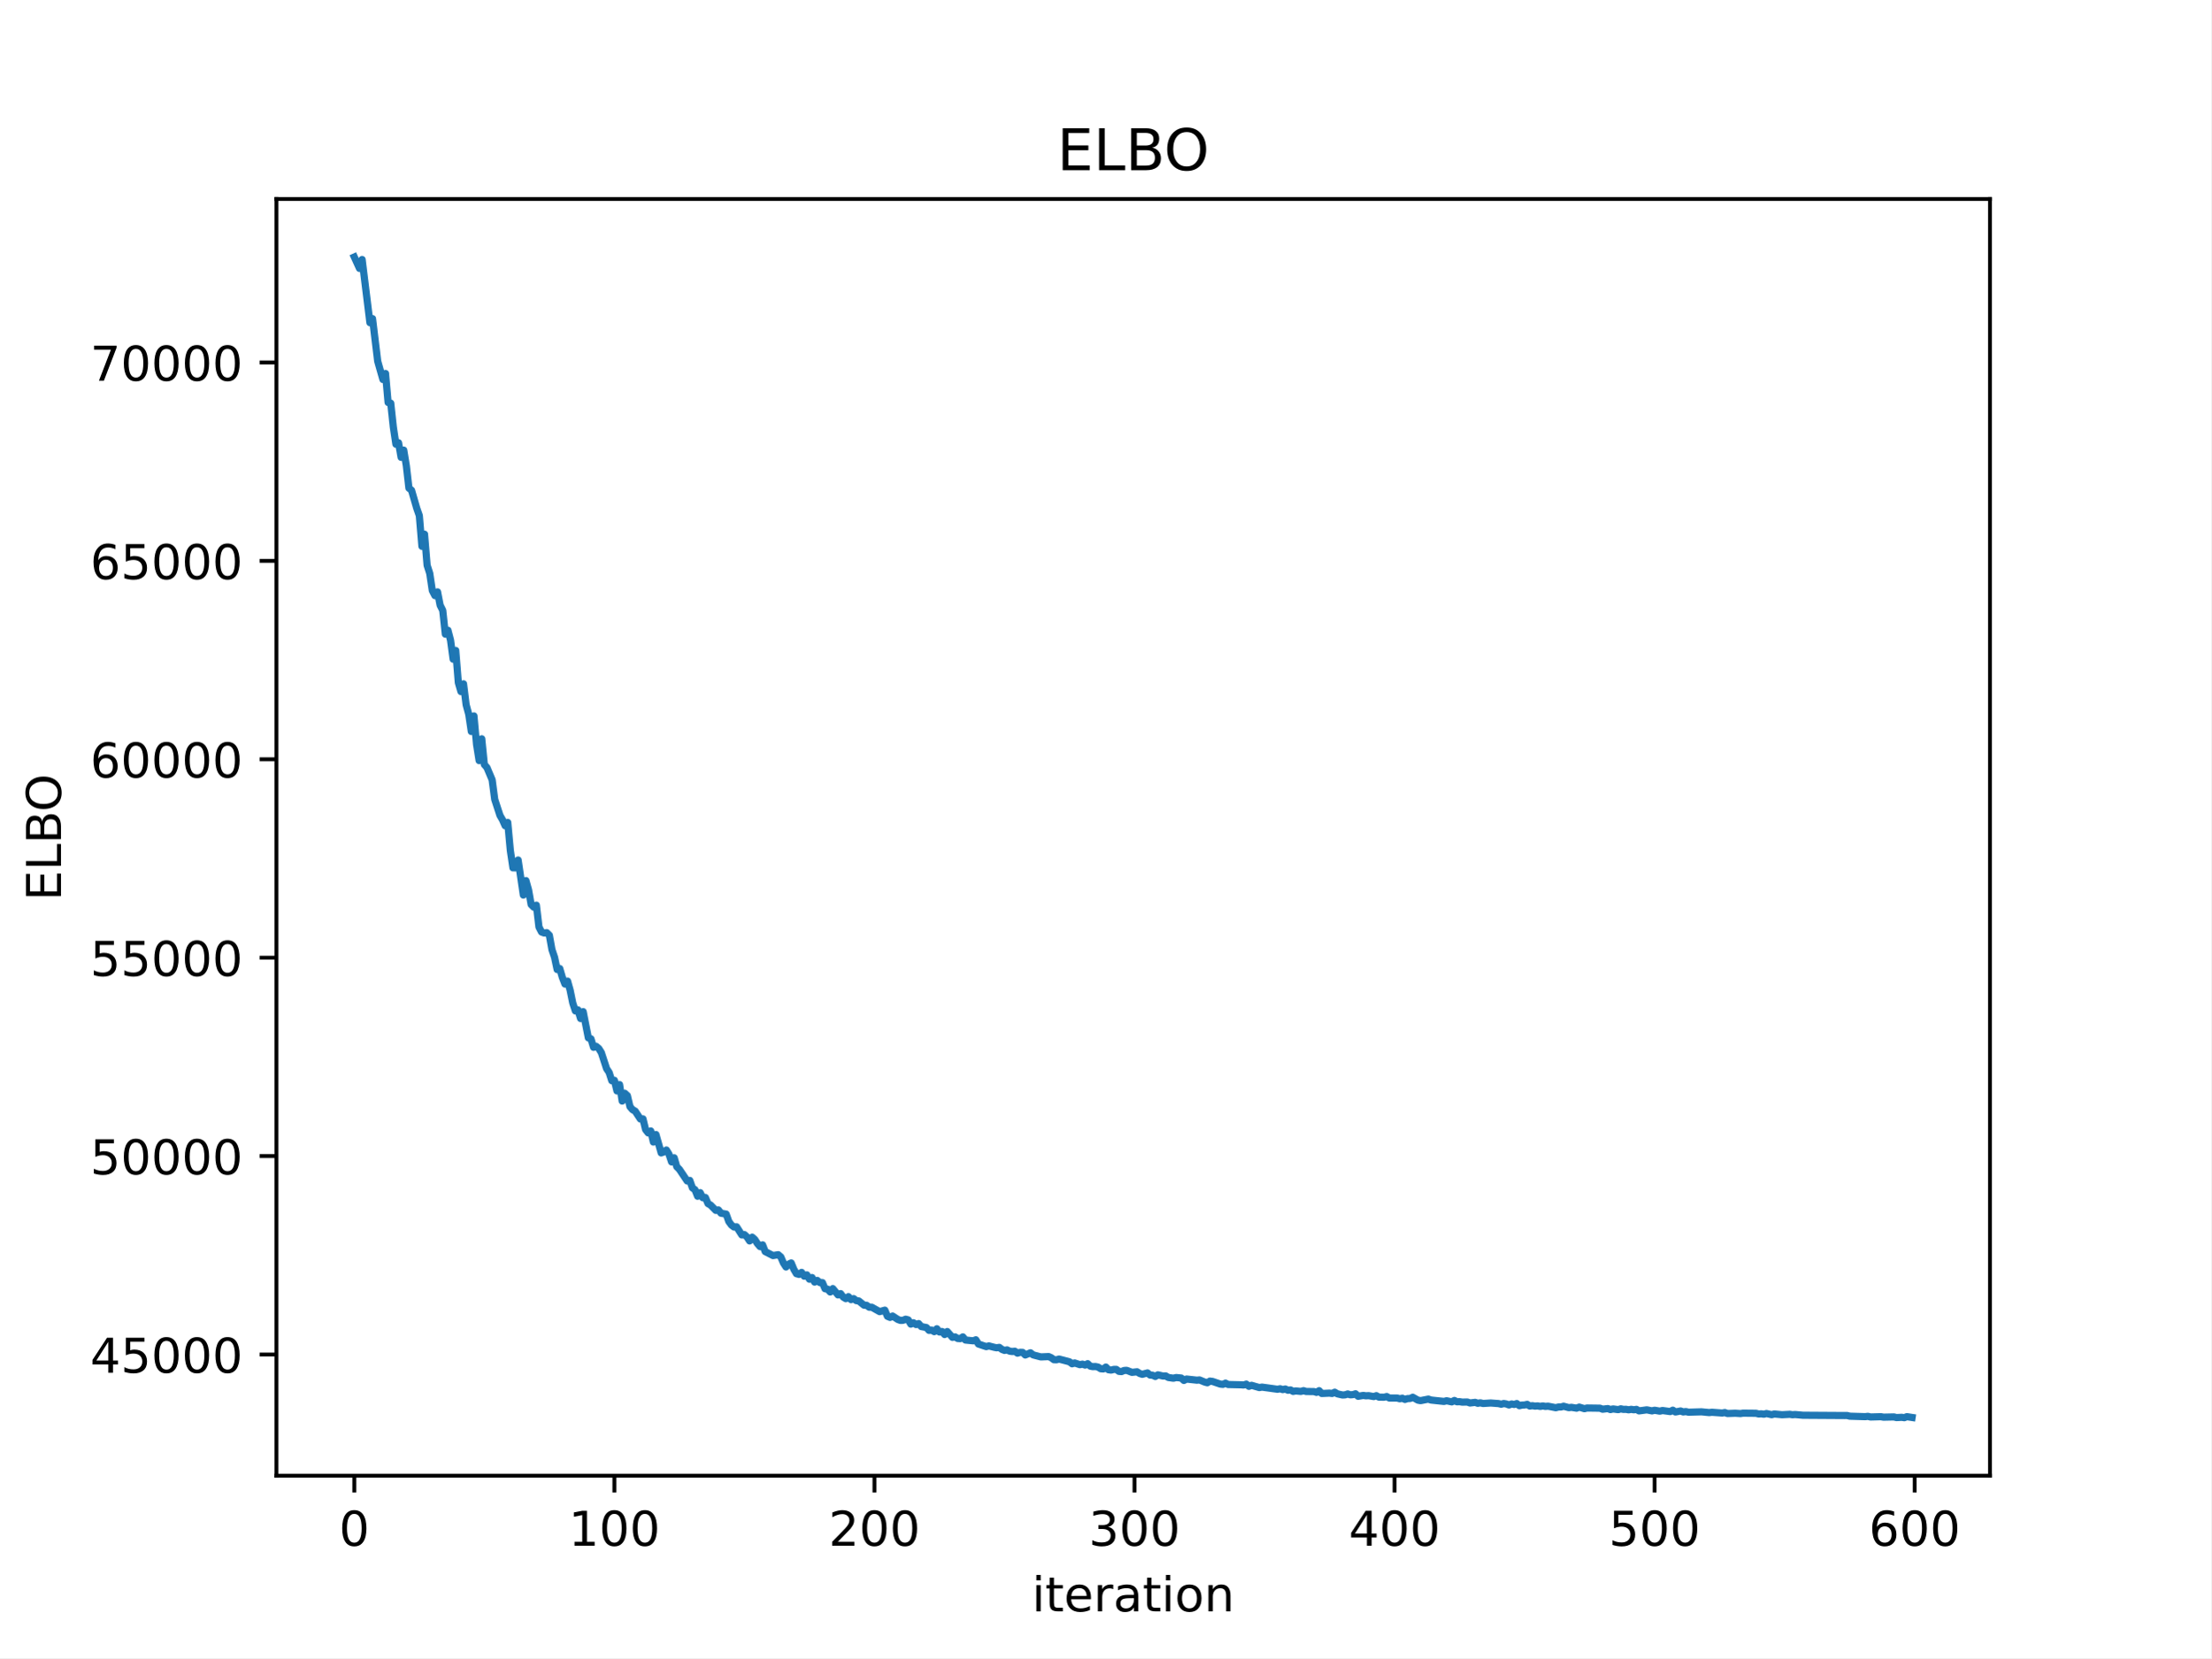
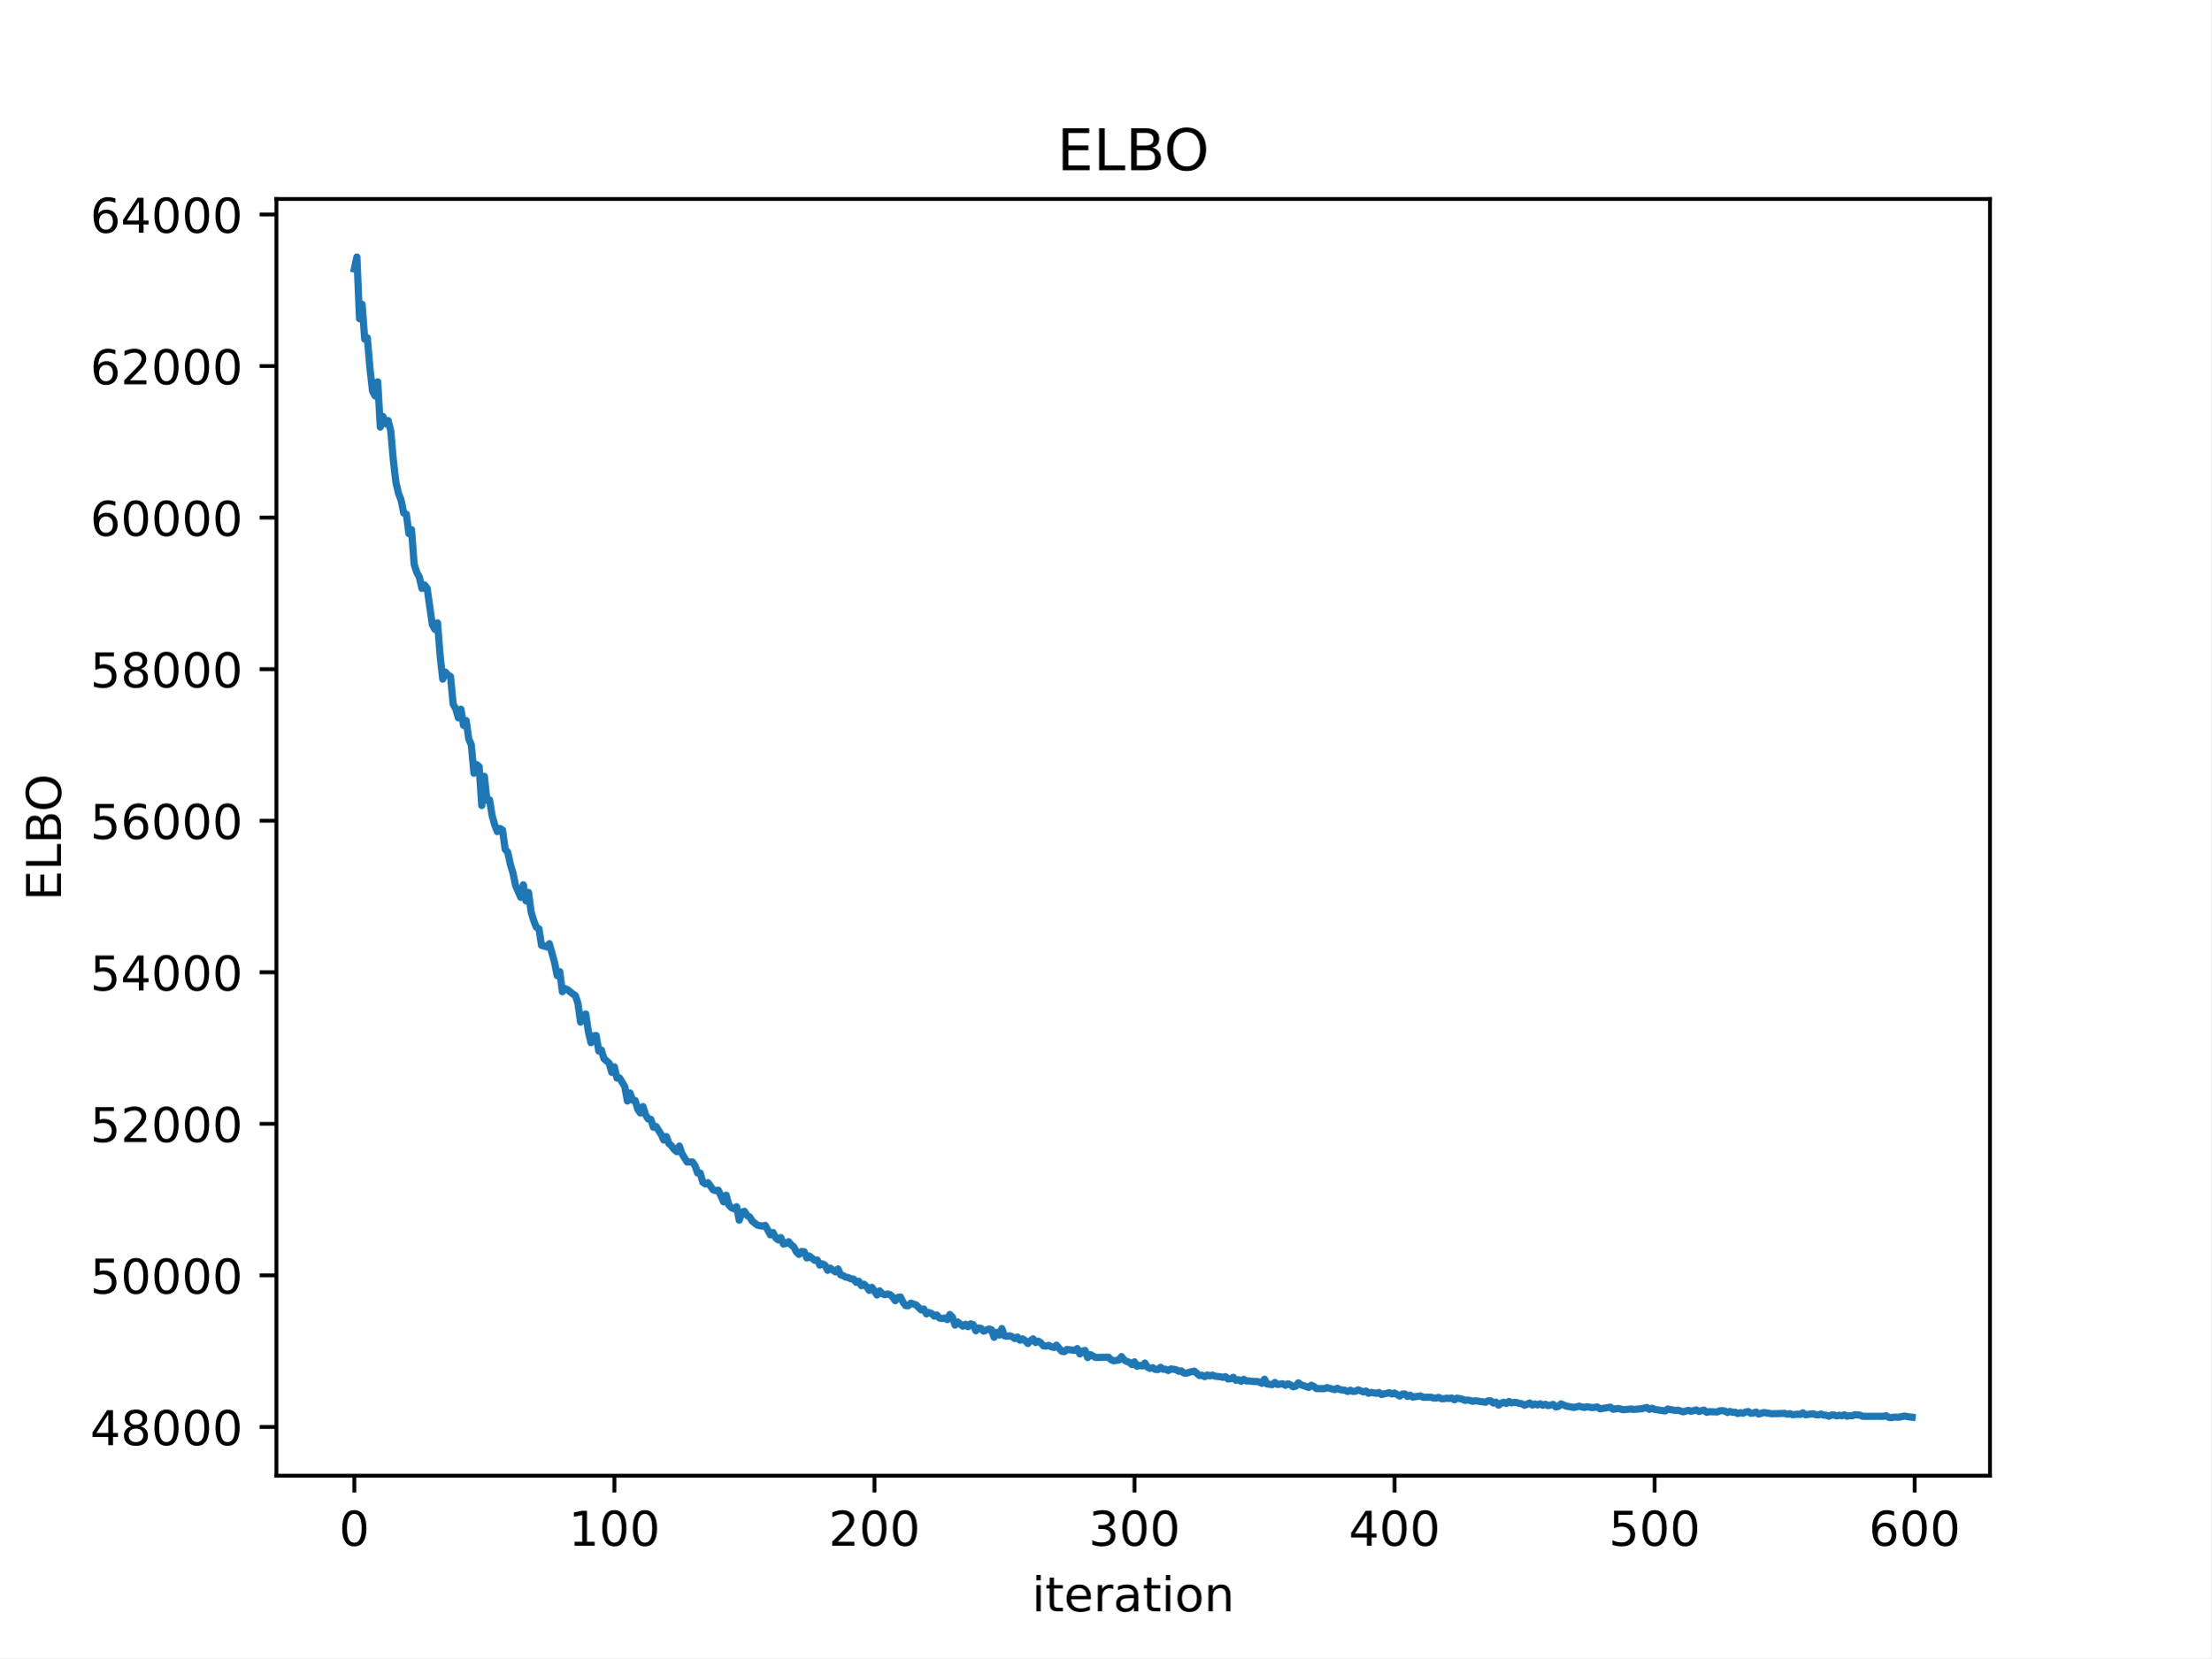
<svg xmlns="http://www.w3.org/2000/svg" xmlns:xlink="http://www.w3.org/1999/xlink" width="460.8pt" height="345.6pt" viewBox="0 0 460.8 345.6" version="1.1">
  <defs>
    <style type="text/css">*{stroke-linejoin: round; stroke-linecap: butt}</style>
  </defs>
  <g id="figure_1">
    <g id="patch_1">
      <path d="M 0 345.6  L 460.8 345.6  L 460.8 0  L 0 0  z " style="fill: #ffffff" />
    </g>
    <g id="axes_1">
      <g id="patch_2">
        <path d="M 57.6 307.584  L 414.72 307.584  L 414.72 41.472  L 57.6 41.472  z " style="fill: #ffffff" />
      </g>
      <g id="matplotlib.axis_1">
        <g id="xtick_1">
          <g id="line2d_1">
            <defs>
-               <path id="m39ca2d0b5e" d="M 0 0  L 0 3.5  " style="stroke: #000000; stroke-width: 0.8" />
+               <path id="m9c69d7f07c" d="M 0 0  L 0 3.5  " style="stroke: #000000; stroke-width: 0.8" />
            </defs>
            <g>
-               <use xlink:href="#m39ca2d0b5e" x="73.833" y="307.584" style="stroke: #000000; stroke-width: 0.8" />
+               <use xlink:href="#m9c69d7f07c" x="73.833" y="307.584" style="stroke: #000000; stroke-width: 0.8" />
            </g>
          </g>
          <g id="text_1">
            <g transform="translate(70.65148 322.1824) scale(0.1 -0.1)">
              <defs>
                <path id="DejaVuSans-30" d="M 2034 4250  Q 1547 4250 1301 3770  Q 1056 3291 1056 2328  Q 1056 1369 1301 889  Q 1547 409 2034 409  Q 2525 409 2770 889  Q 3016 1369 3016 2328  Q 3016 3291 2770 3770  Q 2525 4250 2034 4250  z M 2034 4750  Q 2819 4750 3233 4129  Q 3647 3509 3647 2328  Q 3647 1150 3233 529  Q 2819 -91 2034 -91  Q 1250 -91 836 529  Q 422 1150 422 2328  Q 422 3509 836 4129  Q 1250 4750 2034 4750  z " transform="scale(0.015625)" />
              </defs>
              <use xlink:href="#DejaVuSans-30" />
            </g>
          </g>
        </g>
        <g id="xtick_2">
          <g id="line2d_2">
            <g>
-               <use xlink:href="#m39ca2d0b5e" x="128.032" y="307.584" style="stroke: #000000; stroke-width: 0.8" />
+               <use xlink:href="#m9c69d7f07c" x="128.032" y="307.584" style="stroke: #000000; stroke-width: 0.8" />
            </g>
          </g>
          <g id="text_2">
            <g transform="translate(118.4884 322.1824) scale(0.1 -0.1)">
              <defs>
                <path id="DejaVuSans-31" d="M 794 531  L 1825 531  L 1825 4091  L 703 3866  L 703 4441  L 1819 4666  L 2450 4666  L 2450 531  L 3481 531  L 3481 0  L 794 0  L 794 531  z " transform="scale(0.015625)" />
              </defs>
              <use xlink:href="#DejaVuSans-31" />
              <use xlink:href="#DejaVuSans-30" transform="translate(63.62305 0)" />
              <use xlink:href="#DejaVuSans-30" transform="translate(127.2461 0)" />
            </g>
          </g>
        </g>
        <g id="xtick_3">
          <g id="line2d_3">
            <g>
-               <use xlink:href="#m39ca2d0b5e" x="182.232" y="307.584" style="stroke: #000000; stroke-width: 0.8" />
+               <use xlink:href="#m9c69d7f07c" x="182.232" y="307.584" style="stroke: #000000; stroke-width: 0.8" />
            </g>
          </g>
          <g id="text_3">
            <g transform="translate(172.6878 322.1824) scale(0.1 -0.1)">
              <defs>
                <path id="DejaVuSans-32" d="M 1228 531  L 3431 531  L 3431 0  L 469 0  L 469 531  Q 828 903 1448 1529  Q 2069 2156 2228 2338  Q 2531 2678 2651 2914  Q 2772 3150 2772 3378  Q 2772 3750 2511 3984  Q 2250 4219 1831 4219  Q 1534 4219 1204 4116  Q 875 4013 500 3803  L 500 4441  Q 881 4594 1212 4672  Q 1544 4750 1819 4750  Q 2544 4750 2975 4387  Q 3406 4025 3406 3419  Q 3406 3131 3298 2873  Q 3191 2616 2906 2266  Q 2828 2175 2409 1742  Q 1991 1309 1228 531  z " transform="scale(0.015625)" />
              </defs>
              <use xlink:href="#DejaVuSans-32" />
              <use xlink:href="#DejaVuSans-30" transform="translate(63.62305 0)" />
              <use xlink:href="#DejaVuSans-30" transform="translate(127.2461 0)" />
            </g>
          </g>
        </g>
        <g id="xtick_4">
          <g id="line2d_4">
            <g>
-               <use xlink:href="#m39ca2d0b5e" x="236.431" y="307.584" style="stroke: #000000; stroke-width: 0.8" />
+               <use xlink:href="#m9c69d7f07c" x="236.431" y="307.584" style="stroke: #000000; stroke-width: 0.8" />
            </g>
          </g>
          <g id="text_4">
            <g transform="translate(226.8872 322.1824) scale(0.1 -0.1)">
              <defs>
                <path id="DejaVuSans-33" d="M 2597 2516  Q 3050 2419 3304 2112  Q 3559 1806 3559 1356  Q 3559 666 3084 287  Q 2609 -91 1734 -91  Q 1441 -91 1130 -33  Q 819 25 488 141  L 488 750  Q 750 597 1062 519  Q 1375 441 1716 441  Q 2309 441 2620 675  Q 2931 909 2931 1356  Q 2931 1769 2642 2001  Q 2353 2234 1838 2234  L 1294 2234  L 1294 2753  L 1863 2753  Q 2328 2753 2575 2939  Q 2822 3125 2822 3475  Q 2822 3834 2567 4026  Q 2313 4219 1838 4219  Q 1578 4219 1281 4162  Q 984 4106 628 3988  L 628 4550  Q 988 4650 1302 4700  Q 1616 4750 1894 4750  Q 2613 4750 3031 4423  Q 3450 4097 3450 3541  Q 3450 3153 3228 2886  Q 3006 2619 2597 2516  z " transform="scale(0.015625)" />
              </defs>
              <use xlink:href="#DejaVuSans-33" />
              <use xlink:href="#DejaVuSans-30" transform="translate(63.62305 0)" />
              <use xlink:href="#DejaVuSans-30" transform="translate(127.2461 0)" />
            </g>
          </g>
        </g>
        <g id="xtick_5">
          <g id="line2d_5">
            <g>
-               <use xlink:href="#m39ca2d0b5e" x="290.63" y="307.584" style="stroke: #000000; stroke-width: 0.8" />
+               <use xlink:href="#m9c69d7f07c" x="290.63" y="307.584" style="stroke: #000000; stroke-width: 0.8" />
            </g>
          </g>
          <g id="text_5">
            <g transform="translate(281.0867 322.1824) scale(0.1 -0.1)">
              <defs>
                <path id="DejaVuSans-34" d="M 2419 4116  L 825 1625  L 2419 1625  L 2419 4116  z M 2253 4666  L 3047 4666  L 3047 1625  L 3713 1625  L 3713 1100  L 3047 1100  L 3047 0  L 2419 0  L 2419 1100  L 313 1100  L 313 1709  L 2253 4666  z " transform="scale(0.015625)" />
              </defs>
              <use xlink:href="#DejaVuSans-34" />
              <use xlink:href="#DejaVuSans-30" transform="translate(63.62305 0)" />
              <use xlink:href="#DejaVuSans-30" transform="translate(127.2461 0)" />
            </g>
          </g>
        </g>
        <g id="xtick_6">
          <g id="line2d_6">
            <g>
-               <use xlink:href="#m39ca2d0b5e" x="344.83" y="307.584" style="stroke: #000000; stroke-width: 0.8" />
+               <use xlink:href="#m9c69d7f07c" x="344.83" y="307.584" style="stroke: #000000; stroke-width: 0.8" />
            </g>
          </g>
          <g id="text_6">
            <g transform="translate(335.2861 322.1824) scale(0.1 -0.1)">
              <defs>
                <path id="DejaVuSans-35" d="M 691 4666  L 3169 4666  L 3169 4134  L 1269 4134  L 1269 2991  Q 1406 3038 1543 3061  Q 1681 3084 1819 3084  Q 2600 3084 3056 2656  Q 3513 2228 3513 1497  Q 3513 744 3044 326  Q 2575 -91 1722 -91  Q 1428 -91 1123 -41  Q 819 9 494 109  L 494 744  Q 775 591 1075 516  Q 1375 441 1709 441  Q 2250 441 2565 725  Q 2881 1009 2881 1497  Q 2881 1984 2565 2268  Q 2250 2553 1709 2553  Q 1456 2553 1204 2497  Q 953 2441 691 2322  L 691 4666  z " transform="scale(0.015625)" />
              </defs>
              <use xlink:href="#DejaVuSans-35" />
              <use xlink:href="#DejaVuSans-30" transform="translate(63.62305 0)" />
              <use xlink:href="#DejaVuSans-30" transform="translate(127.2461 0)" />
            </g>
          </g>
        </g>
        <g id="xtick_7">
          <g id="line2d_7">
            <g>
-               <use xlink:href="#m39ca2d0b5e" x="399.029" y="307.584" style="stroke: #000000; stroke-width: 0.8" />
+               <use xlink:href="#m9c69d7f07c" x="399.029" y="307.584" style="stroke: #000000; stroke-width: 0.8" />
            </g>
          </g>
          <g id="text_7">
            <g transform="translate(389.4855 322.1824) scale(0.1 -0.1)">
              <defs>
                <path id="DejaVuSans-36" d="M 2113 2584  Q 1688 2584 1439 2293  Q 1191 2003 1191 1497  Q 1191 994 1439 701  Q 1688 409 2113 409  Q 2538 409 2786 701  Q 3034 994 3034 1497  Q 3034 2003 2786 2293  Q 2538 2584 2113 2584  z M 3366 4563  L 3366 3988  Q 3128 4100 2886 4159  Q 2644 4219 2406 4219  Q 1781 4219 1451 3797  Q 1122 3375 1075 2522  Q 1259 2794 1537 2939  Q 1816 3084 2150 3084  Q 2853 3084 3261 2657  Q 3669 2231 3669 1497  Q 3669 778 3244 343  Q 2819 -91 2113 -91  Q 1303 -91 875 529  Q 447 1150 447 2328  Q 447 3434 972 4092  Q 1497 4750 2381 4750  Q 2619 4750 2861 4703  Q 3103 4656 3366 4563  z " transform="scale(0.015625)" />
              </defs>
              <use xlink:href="#DejaVuSans-36" />
              <use xlink:href="#DejaVuSans-30" transform="translate(63.62305 0)" />
              <use xlink:href="#DejaVuSans-30" transform="translate(127.2461 0)" />
            </g>
          </g>
        </g>
        <g id="text_8">
          <g transform="translate(215.0373 335.8606) scale(0.1 -0.1)">
            <defs>
              <path id="DejaVuSans-69" d="M 603 3500  L 1178 3500  L 1178 0  L 603 0  L 603 3500  z M 603 4863  L 1178 4863  L 1178 4134  L 603 4134  L 603 4863  z " transform="scale(0.015625)" />
              <path id="DejaVuSans-74" d="M 1172 4494  L 1172 3500  L 2356 3500  L 2356 3053  L 1172 3053  L 1172 1153  Q 1172 725 1289 603  Q 1406 481 1766 481  L 2356 481  L 2356 0  L 1766 0  Q 1100 0 847 248  Q 594 497 594 1153  L 594 3053  L 172 3053  L 172 3500  L 594 3500  L 594 4494  L 1172 4494  z " transform="scale(0.015625)" />
              <path id="DejaVuSans-65" d="M 3597 1894  L 3597 1613  L 953 1613  Q 991 1019 1311 708  Q 1631 397 2203 397  Q 2534 397 2845 478  Q 3156 559 3463 722  L 3463 178  Q 3153 47 2828 -22  Q 2503 -91 2169 -91  Q 1331 -91 842 396  Q 353 884 353 1716  Q 353 2575 817 3079  Q 1281 3584 2069 3584  Q 2775 3584 3186 3129  Q 3597 2675 3597 1894  z M 3022 2063  Q 3016 2534 2758 2815  Q 2500 3097 2075 3097  Q 1594 3097 1305 2825  Q 1016 2553 972 2059  L 3022 2063  z " transform="scale(0.015625)" />
              <path id="DejaVuSans-72" d="M 2631 2963  Q 2534 3019 2420 3045  Q 2306 3072 2169 3072  Q 1681 3072 1420 2755  Q 1159 2438 1159 1844  L 1159 0  L 581 0  L 581 3500  L 1159 3500  L 1159 2956  Q 1341 3275 1631 3429  Q 1922 3584 2338 3584  Q 2397 3584 2469 3576  Q 2541 3569 2628 3553  L 2631 2963  z " transform="scale(0.015625)" />
              <path id="DejaVuSans-61" d="M 2194 1759  Q 1497 1759 1228 1600  Q 959 1441 959 1056  Q 959 750 1161 570  Q 1363 391 1709 391  Q 2188 391 2477 730  Q 2766 1069 2766 1631  L 2766 1759  L 2194 1759  z M 3341 1997  L 3341 0  L 2766 0  L 2766 531  Q 2569 213 2275 61  Q 1981 -91 1556 -91  Q 1019 -91 701 211  Q 384 513 384 1019  Q 384 1609 779 1909  Q 1175 2209 1959 2209  L 2766 2209  L 2766 2266  Q 2766 2663 2505 2880  Q 2244 3097 1772 3097  Q 1472 3097 1187 3025  Q 903 2953 641 2809  L 641 3341  Q 956 3463 1253 3523  Q 1550 3584 1831 3584  Q 2591 3584 2966 3190  Q 3341 2797 3341 1997  z " transform="scale(0.015625)" />
              <path id="DejaVuSans-6f" d="M 1959 3097  Q 1497 3097 1228 2736  Q 959 2375 959 1747  Q 959 1119 1226 758  Q 1494 397 1959 397  Q 2419 397 2687 759  Q 2956 1122 2956 1747  Q 2956 2369 2687 2733  Q 2419 3097 1959 3097  z M 1959 3584  Q 2709 3584 3137 3096  Q 3566 2609 3566 1747  Q 3566 888 3137 398  Q 2709 -91 1959 -91  Q 1206 -91 779 398  Q 353 888 353 1747  Q 353 2609 779 3096  Q 1206 3584 1959 3584  z " transform="scale(0.015625)" />
              <path id="DejaVuSans-6e" d="M 3513 2113  L 3513 0  L 2938 0  L 2938 2094  Q 2938 2591 2744 2837  Q 2550 3084 2163 3084  Q 1697 3084 1428 2787  Q 1159 2491 1159 1978  L 1159 0  L 581 0  L 581 3500  L 1159 3500  L 1159 2956  Q 1366 3272 1645 3428  Q 1925 3584 2291 3584  Q 2894 3584 3203 3211  Q 3513 2838 3513 2113  z " transform="scale(0.015625)" />
            </defs>
            <use xlink:href="#DejaVuSans-69" />
            <use xlink:href="#DejaVuSans-74" transform="translate(27.7832 0)" />
            <use xlink:href="#DejaVuSans-65" transform="translate(66.99219 0)" />
            <use xlink:href="#DejaVuSans-72" transform="translate(128.5156 0)" />
            <use xlink:href="#DejaVuSans-61" transform="translate(169.6289 0)" />
            <use xlink:href="#DejaVuSans-74" transform="translate(230.9082 0)" />
            <use xlink:href="#DejaVuSans-69" transform="translate(270.1172 0)" />
            <use xlink:href="#DejaVuSans-6f" transform="translate(297.9004 0)" />
            <use xlink:href="#DejaVuSans-6e" transform="translate(359.082 0)" />
          </g>
        </g>
      </g>
      <g id="matplotlib.axis_2">
        <g id="ytick_1">
          <g id="line2d_8">
            <defs>
-               <path id="ma87738c99c" d="M 0 0  L -3.5 0  " style="stroke: #000000; stroke-width: 0.8" />
+               <path id="m7f045e343d" d="M 0 0  L -3.5 0  " style="stroke: #000000; stroke-width: 0.8" />
            </defs>
            <g>
-               <use xlink:href="#ma87738c99c" x="57.6" y="282.321" style="stroke: #000000; stroke-width: 0.8" />
+               <use xlink:href="#m7f045e343d" x="57.6" y="297.424" style="stroke: #000000; stroke-width: 0.8" />
            </g>
          </g>
          <g id="text_9">
-             <g transform="translate(18.7875 286.1201) scale(0.1 -0.1)">
+             <g transform="translate(18.7875 301.2229) scale(0.1 -0.1)">
+               <defs>
+                 <path id="DejaVuSans-38" d="M 2034 2216  Q 1584 2216 1326 1975  Q 1069 1734 1069 1313  Q 1069 891 1326 650  Q 1584 409 2034 409  Q 2484 409 2743 651  Q 3003 894 3003 1313  Q 3003 1734 2745 1975  Q 2488 2216 2034 2216  z M 1403 2484  Q 997 2584 770 2862  Q 544 3141 544 3541  Q 544 4100 942 4425  Q 1341 4750 2034 4750  Q 2731 4750 3128 4425  Q 3525 4100 3525 3541  Q 3525 3141 3298 2862  Q 3072 2584 2669 2484  Q 3125 2378 3379 2068  Q 3634 1759 3634 1313  Q 3634 634 3220 271  Q 2806 -91 2034 -91  Q 1263 -91 848 271  Q 434 634 434 1313  Q 434 1759 690 2068  Q 947 2378 1403 2484  z M 1172 3481  Q 1172 3119 1398 2916  Q 1625 2713 2034 2713  Q 2441 2713 2670 2916  Q 2900 3119 2900 3481  Q 2900 3844 2670 4047  Q 2441 4250 2034 4250  Q 1625 4250 1398 4047  Q 1172 3844 1172 3481  z " transform="scale(0.015625)" />
+               </defs>
              <use xlink:href="#DejaVuSans-34" />
-               <use xlink:href="#DejaVuSans-35" transform="translate(63.62305 0)" />
+               <use xlink:href="#DejaVuSans-38" transform="translate(63.62305 0)" />
              <use xlink:href="#DejaVuSans-30" transform="translate(127.2461 0)" />
              <use xlink:href="#DejaVuSans-30" transform="translate(190.8691 0)" />
              <use xlink:href="#DejaVuSans-30" transform="translate(254.4922 0)" />
            </g>
          </g>
        </g>
        <g id="ytick_2">
          <g id="line2d_9">
            <g>
-               <use xlink:href="#ma87738c99c" x="57.6" y="240.965" style="stroke: #000000; stroke-width: 0.8" />
+               <use xlink:href="#m7f045e343d" x="57.6" y="265.833" style="stroke: #000000; stroke-width: 0.8" />
            </g>
          </g>
          <g id="text_10">
-             <g transform="translate(18.7875 244.764) scale(0.1 -0.1)">
+             <g transform="translate(18.7875 269.6325) scale(0.1 -0.1)">
              <use xlink:href="#DejaVuSans-35" />
              <use xlink:href="#DejaVuSans-30" transform="translate(63.62305 0)" />
              <use xlink:href="#DejaVuSans-30" transform="translate(127.2461 0)" />
              <use xlink:href="#DejaVuSans-30" transform="translate(190.8691 0)" />
              <use xlink:href="#DejaVuSans-30" transform="translate(254.4922 0)" />
            </g>
          </g>
        </g>
        <g id="ytick_3">
          <g id="line2d_10">
            <g>
-               <use xlink:href="#ma87738c99c" x="57.6" y="199.609" style="stroke: #000000; stroke-width: 0.8" />
+               <use xlink:href="#m7f045e343d" x="57.6" y="234.243" style="stroke: #000000; stroke-width: 0.8" />
            </g>
          </g>
          <g id="text_11">
-             <g transform="translate(18.7875 203.408) scale(0.1 -0.1)">
-               <use xlink:href="#DejaVuSans-35" />
-               <use xlink:href="#DejaVuSans-35" transform="translate(63.62305 0)" />
+             <g transform="translate(18.7875 238.0422) scale(0.1 -0.1)">
+               <use xlink:href="#DejaVuSans-35" />
+               <use xlink:href="#DejaVuSans-32" transform="translate(63.62305 0)" />
              <use xlink:href="#DejaVuSans-30" transform="translate(127.2461 0)" />
              <use xlink:href="#DejaVuSans-30" transform="translate(190.8691 0)" />
              <use xlink:href="#DejaVuSans-30" transform="translate(254.4922 0)" />
            </g>
          </g>
        </g>
        <g id="ytick_4">
          <g id="line2d_11">
            <g>
-               <use xlink:href="#ma87738c99c" x="57.6" y="158.253" style="stroke: #000000; stroke-width: 0.8" />
+               <use xlink:href="#m7f045e343d" x="57.6" y="202.653" style="stroke: #000000; stroke-width: 0.8" />
            </g>
          </g>
          <g id="text_12">
-             <g transform="translate(18.7875 162.0519) scale(0.1 -0.1)">
-               <use xlink:href="#DejaVuSans-36" />
-               <use xlink:href="#DejaVuSans-30" transform="translate(63.62305 0)" />
+             <g transform="translate(18.7875 206.4519) scale(0.1 -0.1)">
+               <use xlink:href="#DejaVuSans-35" />
+               <use xlink:href="#DejaVuSans-34" transform="translate(63.62305 0)" />
              <use xlink:href="#DejaVuSans-30" transform="translate(127.2461 0)" />
              <use xlink:href="#DejaVuSans-30" transform="translate(190.8691 0)" />
              <use xlink:href="#DejaVuSans-30" transform="translate(254.4922 0)" />
            </g>
          </g>
        </g>
        <g id="ytick_5">
          <g id="line2d_12">
            <g>
-               <use xlink:href="#ma87738c99c" x="57.6" y="116.897" style="stroke: #000000; stroke-width: 0.8" />
+               <use xlink:href="#m7f045e343d" x="57.6" y="171.062" style="stroke: #000000; stroke-width: 0.8" />
            </g>
          </g>
          <g id="text_13">
-             <g transform="translate(18.7875 120.6958) scale(0.1 -0.1)">
-               <use xlink:href="#DejaVuSans-36" />
-               <use xlink:href="#DejaVuSans-35" transform="translate(63.62305 0)" />
+             <g transform="translate(18.7875 174.8616) scale(0.1 -0.1)">
+               <use xlink:href="#DejaVuSans-35" />
+               <use xlink:href="#DejaVuSans-36" transform="translate(63.62305 0)" />
              <use xlink:href="#DejaVuSans-30" transform="translate(127.2461 0)" />
              <use xlink:href="#DejaVuSans-30" transform="translate(190.8691 0)" />
              <use xlink:href="#DejaVuSans-30" transform="translate(254.4922 0)" />
            </g>
          </g>
        </g>
        <g id="ytick_6">
          <g id="line2d_13">
            <g>
-               <use xlink:href="#ma87738c99c" x="57.6" y="75.541" style="stroke: #000000; stroke-width: 0.8" />
+               <use xlink:href="#m7f045e343d" x="57.6" y="139.472" style="stroke: #000000; stroke-width: 0.8" />
            </g>
          </g>
          <g id="text_14">
-             <g transform="translate(18.7875 79.33976) scale(0.1 -0.1)">
-               <defs>
-                 <path id="DejaVuSans-37" d="M 525 4666  L 3525 4666  L 3525 4397  L 1831 0  L 1172 0  L 2766 4134  L 525 4134  L 525 4666  z " transform="scale(0.015625)" />
-               </defs>
-               <use xlink:href="#DejaVuSans-37" />
-               <use xlink:href="#DejaVuSans-30" transform="translate(63.62305 0)" />
-               <use xlink:href="#DejaVuSans-30" transform="translate(127.2461 0)" />
-               <use xlink:href="#DejaVuSans-30" transform="translate(190.8691 0)" />
-               <use xlink:href="#DejaVuSans-30" transform="translate(254.4922 0)" />
-             </g>
-           </g>
-         </g>
-         <g id="text_15">
+             <g transform="translate(18.7875 143.2712) scale(0.1 -0.1)">
+               <use xlink:href="#DejaVuSans-35" />
+               <use xlink:href="#DejaVuSans-38" transform="translate(63.62305 0)" />
+               <use xlink:href="#DejaVuSans-30" transform="translate(127.2461 0)" />
+               <use xlink:href="#DejaVuSans-30" transform="translate(190.8691 0)" />
+               <use xlink:href="#DejaVuSans-30" transform="translate(254.4922 0)" />
+             </g>
+           </g>
+         </g>
+         <g id="ytick_7">
+           <g id="line2d_14">
+             <g>
+               <use xlink:href="#m7f045e343d" x="57.6" y="107.882" style="stroke: #000000; stroke-width: 0.8" />
+             </g>
+           </g>
+           <g id="text_15">
+             <g transform="translate(18.7875 111.6809) scale(0.1 -0.1)">
+               <use xlink:href="#DejaVuSans-36" />
+               <use xlink:href="#DejaVuSans-30" transform="translate(63.62305 0)" />
+               <use xlink:href="#DejaVuSans-30" transform="translate(127.2461 0)" />
+               <use xlink:href="#DejaVuSans-30" transform="translate(190.8691 0)" />
+               <use xlink:href="#DejaVuSans-30" transform="translate(254.4922 0)" />
+             </g>
+           </g>
+         </g>
+         <g id="ytick_8">
+           <g id="line2d_15">
+             <g>
+               <use xlink:href="#m7f045e343d" x="57.6" y="76.291" style="stroke: #000000; stroke-width: 0.8" />
+             </g>
+           </g>
+           <g id="text_16">
+             <g transform="translate(18.7875 80.0906) scale(0.1 -0.1)">
+               <use xlink:href="#DejaVuSans-36" />
+               <use xlink:href="#DejaVuSans-32" transform="translate(63.62305 0)" />
+               <use xlink:href="#DejaVuSans-30" transform="translate(127.2461 0)" />
+               <use xlink:href="#DejaVuSans-30" transform="translate(190.8691 0)" />
+               <use xlink:href="#DejaVuSans-30" transform="translate(254.4922 0)" />
+             </g>
+           </g>
+         </g>
+         <g id="ytick_9">
+           <g id="line2d_16">
+             <g>
+               <use xlink:href="#m7f045e343d" x="57.6" y="44.701" style="stroke: #000000; stroke-width: 0.8" />
+             </g>
+           </g>
+           <g id="text_17">
+             <g transform="translate(18.7875 48.50027) scale(0.1 -0.1)">
+               <use xlink:href="#DejaVuSans-36" />
+               <use xlink:href="#DejaVuSans-34" transform="translate(63.62305 0)" />
+               <use xlink:href="#DejaVuSans-30" transform="translate(127.2461 0)" />
+               <use xlink:href="#DejaVuSans-30" transform="translate(190.8691 0)" />
+               <use xlink:href="#DejaVuSans-30" transform="translate(254.4922 0)" />
+             </g>
+           </g>
+         </g>
+         <g id="text_18">
          <g transform="translate(12.70781 187.7522) rotate(-90) scale(0.1 -0.1)">
            <defs>
              <path id="DejaVuSans-45" d="M 628 4666  L 3578 4666  L 3578 4134  L 1259 4134  L 1259 2753  L 3481 2753  L 3481 2222  L 1259 2222  L 1259 531  L 3634 531  L 3634 0  L 628 0  L 628 4666  z " transform="scale(0.015625)" />
              <path id="DejaVuSans-4c" d="M 628 4666  L 1259 4666  L 1259 531  L 3531 531  L 3531 0  L 628 0  L 628 4666  z " transform="scale(0.015625)" />
              <path id="DejaVuSans-42" d="M 1259 2228  L 1259 519  L 2272 519  Q 2781 519 3026 730  Q 3272 941 3272 1375  Q 3272 1813 3026 2020  Q 2781 2228 2272 2228  L 1259 2228  z M 1259 4147  L 1259 2741  L 2194 2741  Q 2656 2741 2882 2914  Q 3109 3088 3109 3444  Q 3109 3797 2882 3972  Q 2656 4147 2194 4147  L 1259 4147  z M 628 4666  L 2241 4666  Q 2963 4666 3353 4366  Q 3744 4066 3744 3513  Q 3744 3084 3544 2831  Q 3344 2578 2956 2516  Q 3422 2416 3680 2098  Q 3938 1781 3938 1306  Q 3938 681 3513 340  Q 3088 0 2303 0  L 628 0  L 628 4666  z " transform="scale(0.015625)" />
              <path id="DejaVuSans-4f" d="M 2522 4238  Q 1834 4238 1429 3725  Q 1025 3213 1025 2328  Q 1025 1447 1429 934  Q 1834 422 2522 422  Q 3209 422 3611 934  Q 4013 1447 4013 2328  Q 4013 3213 3611 3725  Q 3209 4238 2522 4238  z M 2522 4750  Q 3503 4750 4090 4092  Q 4678 3434 4678 2328  Q 4678 1225 4090 567  Q 3503 -91 2522 -91  Q 1538 -91 948 565  Q 359 1222 359 2328  Q 359 3434 948 4092  Q 1538 4750 2522 4750  z " transform="scale(0.015625)" />
            </defs>
            <use xlink:href="#DejaVuSans-45" />
            <use xlink:href="#DejaVuSans-4c" transform="translate(63.18359 0)" />
            <use xlink:href="#DejaVuSans-42" transform="translate(118.8965 0)" />
            <use xlink:href="#DejaVuSans-4f" transform="translate(185.75 0)" />
          </g>
        </g>
      </g>
-       <g id="line2d_14">
-         <path d="M 73.833 53.568  L 74.917 55.945  L 75.459 54.085  L 77.085 67.251  L 77.627 66.403  L 78.711 75.305  L 79.795 79.093  L 80.337 77.842  L 80.879 83.887  L 81.421 84.024  L 81.963 89.006  L 82.505 92.582  L 83.047 92.277  L 83.589 95.321  L 84.131 93.814  L 84.673 97.06  L 85.215 101.734  L 85.757 102.18  L 86.841 105.922  L 87.383 107.464  L 87.925 113.863  L 88.467 111.337  L 89.009 117.829  L 89.551 119.505  L 90.093 123.094  L 90.635 124.144  L 91.177 123.365  L 91.719 126.142  L 92.261 127.218  L 92.803 132.177  L 93.345 131.36  L 93.887 133.434  L 94.429 137.39  L 94.971 135.566  L 95.512 142.279  L 96.054 144.138  L 96.596 142.528  L 97.138 146.894  L 97.68 148.876  L 98.222 152.465  L 98.764 149.219  L 99.306 155.139  L 99.848 158.525  L 100.39 153.987  L 100.932 159.357  L 101.474 159.97  L 102.558 162.547  L 103.1 166.623  L 104.184 169.949  L 104.726 170.887  L 105.268 172.112  L 105.81 171.423  L 106.352 177.258  L 106.894 180.883  L 107.436 180.887  L 107.978 179.254  L 109.062 186.554  L 109.604 183.542  L 110.146 185.488  L 110.688 188.533  L 111.23 189.079  L 111.772 188.661  L 112.314 193.213  L 112.856 194.261  L 113.398 194.462  L 113.94 194.397  L 114.482 194.936  L 115.024 197.944  L 115.566 199.533  L 116.108 202.084  L 116.65 201.881  L 117.192 203.725  L 117.734 205.109  L 118.276 204.488  L 118.818 206.405  L 119.36 209.06  L 119.902 210.704  L 120.444 210.491  L 120.986 212.29  L 121.528 210.86  L 122.612 216.326  L 123.154 216.531  L 123.696 218.298  L 124.238 218.09  L 124.78 218.538  L 125.322 219.404  L 126.406 222.731  L 126.948 223.544  L 127.49 225.249  L 128.032 225.163  L 128.574 227.387  L 129.116 226.063  L 129.658 229.497  L 130.2 227.872  L 130.742 228.363  L 131.284 230.67  L 131.826 231.297  L 132.368 231.595  L 133.452 233.233  L 133.994 233.208  L 134.536 235.445  L 135.078 236.131  L 135.62 235.729  L 136.162 238.04  L 136.704 236.475  L 137.788 240.307  L 138.33 240.109  L 138.872 239.697  L 139.414 240.573  L 139.956 242.183  L 140.498 241.322  L 141.04 243.185  L 141.582 243.725  L 143.208 246.153  L 143.75 246.034  L 144.292 247.588  L 144.834 247.979  L 145.376 249.337  L 145.918 248.587  L 146.46 249.651  L 147.002 249.601  L 147.544 250.867  L 148.086 251.183  L 149.17 252.279  L 149.712 252.185  L 150.254 252.875  L 151.338 253.06  L 151.88 254.596  L 152.422 255.336  L 152.964 255.751  L 153.506 255.706  L 154.59 257.4  L 155.132 257.331  L 155.674 257.827  L 156.216 258.649  L 156.758 257.874  L 157.3 258.35  L 157.842 259.195  L 158.384 259.83  L 158.926 259.471  L 159.468 260.875  L 161.094 261.703  L 162.178 261.518  L 162.72 261.984  L 163.262 263.246  L 163.804 264.081  L 164.346 263.49  L 164.888 263.239  L 165.43 264.555  L 165.972 265.478  L 166.514 265.629  L 167.056 265.206  L 167.598 266.003  L 168.14 265.72  L 168.682 266.626  L 169.224 266.275  L 169.766 267.233  L 170.308 266.875  L 170.85 267.333  L 171.392 267.336  L 171.934 268.614  L 172.476 268.709  L 173.018 269.298  L 173.56 268.59  L 174.644 269.902  L 175.186 269.635  L 175.728 270.361  L 176.27 270.688  L 176.812 270.266  L 177.354 270.887  L 177.896 270.672  L 178.438 271.09  L 178.98 271.165  L 180.064 272.047  L 180.606 272.07  L 181.148 272.474  L 181.69 272.473  L 183.316 273.389  L 184.4 273.078  L 184.942 274.361  L 185.484 274.589  L 186.026 274.305  L 187.11 275.019  L 187.652 275.219  L 188.194 275.197  L 188.736 274.963  L 189.277 275.109  L 189.819 275.994  L 190.361 275.703  L 190.903 276.08  L 191.445 275.876  L 191.987 276.495  L 193.071 276.705  L 193.613 277.299  L 194.155 277.24  L 194.697 277.56  L 195.239 276.958  L 195.781 277.637  L 196.323 277.525  L 196.865 278.161  L 197.407 277.533  L 198.491 278.757  L 199.033 278.646  L 199.575 278.984  L 200.117 279.022  L 200.659 278.651  L 201.201 279.306  L 202.827 279.47  L 203.369 279.258  L 203.911 280.142  L 205.537 280.682  L 206.079 280.53  L 207.163 280.817  L 207.705 280.924  L 208.247 280.833  L 208.789 281.252  L 209.331 281.468  L 209.873 281.357  L 210.415 281.634  L 210.957 281.703  L 211.499 281.647  L 212.041 282.045  L 212.583 281.876  L 213.125 281.888  L 213.667 282.425  L 214.751 281.968  L 215.293 282.397  L 216.919 282.826  L 218.545 282.754  L 219.087 282.996  L 219.629 283.407  L 220.171 283.425  L 220.713 283.274  L 222.881 283.843  L 223.423 284.256  L 223.965 284.082  L 225.049 284.445  L 225.591 284.326  L 226.133 284.528  L 226.675 284.238  L 227.217 284.753  L 227.759 284.858  L 228.301 284.831  L 228.843 284.947  L 229.385 285.289  L 229.927 285.337  L 230.469 284.942  L 231.011 285.5  L 231.553 285.577  L 232.095 285.432  L 232.637 285.423  L 233.179 285.834  L 233.721 285.881  L 234.263 285.652  L 234.805 285.616  L 235.889 286.044  L 236.973 285.93  L 237.515 286.281  L 238.057 286.455  L 239.141 286.161  L 239.683 286.613  L 240.225 286.645  L 240.767 286.907  L 241.309 286.559  L 242.393 286.818  L 242.935 286.786  L 243.477 287.114  L 244.561 287.269  L 245.103 287.12  L 246.187 287.231  L 246.729 287.73  L 247.271 287.435  L 249.439 287.676  L 249.981 287.623  L 251.065 288.071  L 251.607 288.218  L 252.149 287.865  L 252.691 287.938  L 254.317 288.493  L 254.859 288.555  L 255.401 288.292  L 255.943 288.577  L 258.653 288.638  L 259.195 288.679  L 259.737 288.496  L 260.279 288.955  L 260.821 288.741  L 262.447 289.215  L 262.989 289.115  L 266.241 289.573  L 266.783 289.461  L 267.325 289.644  L 267.867 289.512  L 268.409 289.777  L 268.951 289.704  L 269.493 290.021  L 270.035 289.916  L 271.119 290.028  L 271.661 289.856  L 272.203 290.037  L 273.829 290.043  L 274.371 290.222  L 274.913 289.861  L 275.455 290.449  L 277.081 290.373  L 277.623 290.449  L 278.165 290.181  L 278.707 290.518  L 279.791 290.765  L 280.333 290.731  L 280.875 290.54  L 281.417 290.732  L 281.959 290.68  L 282.501 290.512  L 283.043 291.033  L 284.126 290.851  L 284.668 290.939  L 285.21 290.901  L 286.294 291.091  L 286.836 290.905  L 287.378 291.214  L 288.462 291.222  L 289.004 291.088  L 289.546 291.403  L 291.172 291.399  L 291.714 291.554  L 292.256 291.439  L 292.798 291.691  L 293.34 291.51  L 293.882 291.498  L 294.424 291.236  L 295.508 291.843  L 296.05 291.94  L 297.676 291.619  L 298.218 291.813  L 300.928 292.104  L 301.47 291.964  L 302.554 292.197  L 303.096 291.903  L 303.638 292.177  L 304.18 292.154  L 304.722 292.248  L 305.806 292.226  L 306.348 292.43  L 307.432 292.295  L 307.974 292.494  L 308.516 292.392  L 309.058 292.53  L 310.684 292.432  L 312.31 292.554  L 312.852 292.691  L 313.394 292.54  L 313.936 292.635  L 314.478 292.848  L 315.02 292.632  L 315.562 292.742  L 316.104 292.554  L 316.646 292.998  L 317.188 292.861  L 317.73 292.849  L 318.272 292.718  L 318.814 293.072  L 319.356 292.987  L 319.898 293.087  L 320.44 293.033  L 320.982 293.152  L 321.524 293.041  L 322.066 293.15  L 322.608 293.095  L 324.234 293.416  L 324.776 293.268  L 325.318 293.268  L 325.86 293.104  L 326.944 293.406  L 327.486 293.334  L 328.57 293.512  L 329.112 293.286  L 330.196 293.619  L 330.738 293.478  L 333.448 293.515  L 333.99 293.726  L 335.074 293.593  L 335.616 293.802  L 336.158 293.666  L 337.242 293.815  L 337.784 293.646  L 338.326 293.763  L 338.868 293.745  L 339.41 293.852  L 339.952 293.746  L 340.494 293.848  L 341.036 293.754  L 341.578 294.075  L 343.204 293.856  L 344.288 294.077  L 344.83 293.937  L 345.914 294.137  L 346.456 293.996  L 348.082 294.22  L 348.624 293.926  L 349.166 294.307  L 350.25 294.092  L 350.792 294.301  L 351.334 294.219  L 351.876 294.352  L 354.586 294.273  L 356.212 294.433  L 356.754 294.366  L 358.922 294.525  L 359.464 294.419  L 360.006 294.628  L 361.632 294.566  L 362.716 294.639  L 363.258 294.551  L 364.342 294.564  L 365.968 294.581  L 366.51 294.724  L 367.052 294.685  L 367.594 294.772  L 368.136 294.625  L 369.22 294.872  L 369.762 294.722  L 371.388 294.876  L 373.014 294.789  L 373.556 294.88  L 374.098 294.83  L 375.724 294.983  L 384.395 295.041  L 384.937 295.029  L 385.479 295.18  L 388.731 295.276  L 389.273 295.206  L 389.815 295.345  L 391.983 295.286  L 392.525 295.382  L 394.693 295.334  L 395.235 295.468  L 396.319 295.412  L 396.861 295.488  L 397.403 295.278  L 398.487 295.446  L 398.487 295.446  " clip-path="url(#p5dda329321)" style="fill: none; stroke: #1f77b4; stroke-width: 1.5; stroke-linecap: square" />
+       <g id="line2d_17">
+         <path d="M 73.833 56.055  L 74.375 53.568  L 74.917 66.426  L 75.459 63.421  L 76.001 70.69  L 76.543 70.397  L 77.085 76.678  L 77.627 81.506  L 78.169 82.523  L 78.711 79.571  L 79.253 89.015  L 79.795 86.794  L 80.337 88.354  L 80.879 87.639  L 81.421 89.738  L 81.963 95.888  L 82.505 100.525  L 83.047 102.844  L 83.589 104.257  L 84.131 106.931  L 84.673 107.165  L 85.215 111.227  L 85.757 110.386  L 86.299 117.578  L 86.841 119.282  L 87.383 120.262  L 87.925 122.649  L 88.467 121.9  L 89.009 122.615  L 90.093 130.197  L 90.635 131.184  L 91.177 129.829  L 91.719 136.685  L 92.261 141.548  L 92.803 140.079  L 93.345 140.688  L 93.887 141.018  L 94.429 146.766  L 94.971 147.712  L 95.512 149.622  L 96.054 147.82  L 96.596 151.194  L 97.138 150.168  L 97.68 153.994  L 98.222 155.268  L 98.764 161.174  L 99.306 159.335  L 99.848 159.793  L 100.39 167.892  L 100.932 161.804  L 101.474 166.819  L 102.016 166.695  L 102.558 170.044  L 103.1 171.923  L 103.642 173.342  L 104.184 172.667  L 104.726 173.01  L 105.268 177.002  L 105.81 177.631  L 106.352 180.137  L 106.894 181.941  L 107.436 184.555  L 108.52 187.035  L 109.062 184.42  L 109.604 187.781  L 110.146 186.019  L 110.688 190.131  L 111.23 191.886  L 111.772 193.262  L 112.314 193.591  L 112.856 197.045  L 113.94 197.356  L 114.482 196.694  L 115.566 200.613  L 116.108 203.347  L 116.65 202.512  L 117.192 206.714  L 117.734 206.039  L 118.276 206.281  L 119.36 207.155  L 119.902 207.499  L 120.444 209.165  L 120.986 213.045  L 121.528 211.622  L 122.07 211.347  L 122.612 215.033  L 123.154 217.323  L 123.696 215.913  L 124.238 215.836  L 124.78 219.077  L 125.322 218.848  L 125.864 220.662  L 126.948 221.602  L 127.49 223.534  L 128.032 222.354  L 128.574 224.71  L 129.116 224.677  L 130.2 226.496  L 130.742 229.496  L 131.284 227.805  L 131.826 229.311  L 132.368 229.383  L 132.91 231.21  L 133.452 231.992  L 133.994 230.641  L 134.536 232.348  L 135.078 233.22  L 135.62 233.293  L 136.162 234.955  L 136.704 234.776  L 137.788 236.459  L 138.33 237.623  L 138.872 236.902  L 139.414 238.376  L 139.956 238.835  L 140.498 239.582  L 141.04 240.045  L 141.582 238.877  L 142.124 240.491  L 143.208 242.212  L 144.292 242.174  L 144.834 242.941  L 145.376 244.498  L 145.918 244.483  L 146.46 246.411  L 147.002 246.787  L 147.544 246.508  L 148.628 248.013  L 149.17 248.169  L 149.712 248.075  L 150.796 250.508  L 151.338 249.105  L 151.88 251.146  L 152.422 251.729  L 152.964 251.947  L 153.506 251.516  L 154.048 254.326  L 154.59 252.675  L 155.132 252.467  L 155.674 253.323  L 156.216 253.631  L 156.758 254.518  L 157.842 255.364  L 158.926 255.584  L 159.468 255.401  L 160.552 257.387  L 161.094 256.88  L 161.636 257.986  L 162.178 258.418  L 162.72 257.942  L 163.262 259.304  L 163.804 259.191  L 164.346 258.815  L 164.888 259.473  L 165.43 259.885  L 165.972 260.944  L 166.514 261.465  L 167.056 260.845  L 167.598 260.906  L 168.14 262.203  L 168.682 261.803  L 169.766 262.689  L 170.308 262.626  L 170.85 263.697  L 171.392 263.432  L 171.934 263.712  L 172.476 264.783  L 173.018 264.32  L 174.102 265.099  L 174.644 264.495  L 175.186 265.723  L 175.728 265.886  L 176.27 266.207  L 176.812 266.293  L 177.354 266.563  L 177.896 266.619  L 178.438 267.291  L 178.98 267.052  L 179.522 267.975  L 180.064 267.674  L 180.606 268.176  L 181.148 268.963  L 181.69 268.305  L 182.774 269.924  L 183.316 269.051  L 183.858 269.66  L 184.4 269.867  L 184.942 269.713  L 185.484 269.837  L 186.026 270.323  L 186.568 271.118  L 187.11 270.436  L 187.652 270.328  L 188.194 271.414  L 188.736 272.137  L 189.277 272.169  L 189.819 271.614  L 190.903 271.988  L 191.987 273.043  L 192.529 272.843  L 193.071 273.859  L 193.613 273.571  L 194.155 273.777  L 194.697 274.33  L 195.239 274.088  L 195.781 274.731  L 196.323 274.818  L 196.865 274.712  L 197.407 275.056  L 197.949 273.984  L 198.491 274.536  L 199.033 276.198  L 199.575 275.546  L 200.659 276.426  L 201.201 276.024  L 201.743 276.528  L 202.285 275.935  L 202.827 276.11  L 203.369 277.383  L 203.911 276.802  L 204.453 276.881  L 204.995 277.461  L 206.079 277.01  L 206.621 277.151  L 207.163 278.741  L 207.705 277.707  L 208.247 278.29  L 208.789 276.911  L 209.331 278.434  L 209.873 278.538  L 210.415 278.419  L 210.957 278.62  L 211.499 279.005  L 212.041 278.685  L 212.583 279.351  L 213.125 279.069  L 213.667 279.436  L 214.209 280.034  L 214.751 279.437  L 215.293 279.061  L 215.835 279.828  L 216.377 279.536  L 216.919 279.877  L 217.461 280.529  L 218.003 280.59  L 218.545 280.412  L 219.087 280.713  L 219.629 280.864  L 220.171 280.372  L 221.255 281.638  L 221.797 281.737  L 222.339 281.277  L 223.965 281.459  L 224.507 281.095  L 225.049 282.215  L 225.591 281.598  L 226.133 281.484  L 226.675 282.962  L 227.217 282.334  L 228.301 282.932  L 231.011 282.88  L 231.553 283.424  L 232.095 283.635  L 233.179 283.478  L 233.721 282.761  L 234.263 283.455  L 234.805 283.774  L 235.347 283.93  L 235.889 284.42  L 236.431 283.849  L 236.973 284.783  L 237.515 284.575  L 238.057 284.714  L 238.599 284.11  L 239.141 284.978  L 239.683 285.225  L 240.225 285.064  L 240.767 285.438  L 241.309 285.466  L 241.851 284.984  L 242.393 285.396  L 242.935 285.407  L 243.477 285.663  L 244.019 285.33  L 245.103 285.492  L 245.645 285.823  L 246.187 285.737  L 246.729 286.185  L 247.271 286.225  L 247.813 286.02  L 248.897 285.792  L 249.981 286.716  L 250.523 286.653  L 251.065 286.941  L 251.607 286.593  L 252.149 286.794  L 252.691 286.617  L 253.233 286.852  L 254.317 286.967  L 254.859 287.086  L 255.401 286.939  L 255.943 287.426  L 256.485 287.381  L 257.027 287.073  L 257.569 287.698  L 258.111 287.58  L 258.653 287.909  L 259.195 287.49  L 259.737 287.845  L 260.279 287.83  L 261.363 287.959  L 261.905 287.947  L 262.447 288.048  L 262.989 288.346  L 263.531 287.475  L 264.073 288.472  L 265.157 288.611  L 265.699 288.149  L 266.241 288.577  L 267.325 288.427  L 267.867 288.745  L 268.409 288.429  L 268.951 288.656  L 269.493 289.059  L 270.035 288.909  L 270.577 288.226  L 271.119 288.624  L 272.745 289.189  L 273.287 288.715  L 273.829 288.996  L 274.371 289.43  L 275.997 289.449  L 276.539 289.226  L 278.165 289.656  L 278.707 289.357  L 279.249 289.645  L 280.333 289.797  L 280.875 290.033  L 281.417 289.766  L 281.959 290.024  L 282.501 289.98  L 283.043 289.683  L 284.126 290.12  L 284.668 289.943  L 285.21 290.41  L 285.752 290.215  L 286.836 290.418  L 287.378 290.23  L 287.92 290.667  L 289.546 290.275  L 290.088 290.555  L 290.63 290.348  L 291.714 290.996  L 292.256 290.579  L 292.798 290.554  L 293.34 291.069  L 293.882 290.792  L 294.424 291.205  L 296.05 290.951  L 296.592 291.244  L 298.218 291.225  L 298.76 291.405  L 299.302 291.403  L 299.844 291.262  L 300.386 291.543  L 300.928 291.546  L 301.47 291.432  L 302.012 291.498  L 302.554 291.393  L 303.096 291.769  L 303.638 291.424  L 304.722 291.616  L 305.264 291.892  L 305.806 291.824  L 306.348 291.889  L 306.89 292.089  L 307.432 291.966  L 309.6 292.269  L 310.142 291.976  L 310.684 291.989  L 311.226 292.45  L 311.768 292.245  L 312.31 292.88  L 312.852 292.467  L 313.394 292.275  L 313.936 292.524  L 314.478 292.105  L 315.02 292.414  L 315.562 292.297  L 316.104 292.335  L 316.646 292.53  L 317.188 292.595  L 317.73 292.903  L 318.814 292.421  L 319.356 292.863  L 319.898 292.621  L 320.44 292.847  L 320.982 292.592  L 321.524 292.897  L 322.066 292.697  L 322.608 292.985  L 323.692 292.728  L 324.234 293.25  L 324.776 293.139  L 325.318 292.616  L 326.402 293.082  L 328.028 293.362  L 329.112 293.108  L 330.196 293.372  L 330.738 293.2  L 331.822 293.4  L 332.906 293.264  L 333.448 293.65  L 335.616 293.299  L 336.158 293.732  L 337.242 293.573  L 338.326 293.833  L 339.952 293.681  L 340.494 293.765  L 342.12 293.631  L 343.204 293.364  L 343.746 293.764  L 344.288 293.521  L 344.83 293.771  L 346.998 294.096  L 347.54 293.692  L 349.166 293.992  L 349.708 293.92  L 350.792 294.277  L 351.876 293.95  L 352.418 294.163  L 353.502 293.875  L 354.044 294.197  L 355.128 293.906  L 355.67 294.375  L 356.212 294.236  L 357.838 294.308  L 358.38 294.065  L 358.922 294.027  L 359.464 294.11  L 360.006 294.411  L 360.548 294.198  L 361.09 294.37  L 361.632 294.362  L 362.174 294.629  L 362.716 294.447  L 363.258 294.563  L 363.8 294.302  L 364.342 294.22  L 364.884 294.589  L 365.426 294.512  L 365.968 294.321  L 366.51 294.746  L 367.594 294.419  L 369.22 294.677  L 371.93 294.594  L 372.472 294.77  L 373.014 294.659  L 373.556 294.877  L 374.64 294.764  L 375.182 294.822  L 375.724 294.48  L 376.266 294.885  L 377.891 294.672  L 378.433 294.881  L 378.975 294.903  L 379.517 294.732  L 380.059 294.963  L 380.601 294.974  L 381.143 295.189  L 381.685 294.935  L 382.227 294.939  L 382.769 295.12  L 383.311 294.979  L 383.853 295.089  L 384.395 294.89  L 384.937 295.182  L 385.479 295.07  L 386.021 295.096  L 386.563 294.867  L 387.647 294.966  L 388.189 295.209  L 392.525 295.213  L 393.067 295.085  L 393.609 295.407  L 394.151 295.488  L 394.693 295.373  L 395.777 295.396  L 396.861 295.152  L 397.945 295.336  L 398.487 295.392  L 398.487 295.392  " clip-path="url(#p5977536587)" style="fill: none; stroke: #1f77b4; stroke-width: 1.5; stroke-linecap: square" />
      </g>
      <g id="patch_3">
        <path d="M 57.6 307.584  L 57.6 41.472  " style="fill: none; stroke: #000000; stroke-width: 0.8; stroke-linejoin: miter; stroke-linecap: square" />
      </g>
      <g id="patch_4">
        <path d="M 414.72 307.584  L 414.72 41.472  " style="fill: none; stroke: #000000; stroke-width: 0.8; stroke-linejoin: miter; stroke-linecap: square" />
      </g>
      <g id="patch_5">
        <path d="M 57.6 307.584  L 414.72 307.584  " style="fill: none; stroke: #000000; stroke-width: 0.8; stroke-linejoin: miter; stroke-linecap: square" />
      </g>
      <g id="patch_6">
        <path d="M 57.6 41.472  L 414.72 41.472  " style="fill: none; stroke: #000000; stroke-width: 0.8; stroke-linejoin: miter; stroke-linecap: square" />
      </g>
-       <g id="text_16">
+       <g id="text_19">
        <g transform="translate(220.2909 35.472) scale(0.12 -0.12)">
          <use xlink:href="#DejaVuSans-45" />
          <use xlink:href="#DejaVuSans-4c" transform="translate(63.18359 0)" />
          <use xlink:href="#DejaVuSans-42" transform="translate(118.8965 0)" />
          <use xlink:href="#DejaVuSans-4f" transform="translate(185.75 0)" />
        </g>
      </g>
    </g>
  </g>
  <defs>
-     <clipPath id="p5dda329321">
+     <clipPath id="p5977536587">
      <rect x="57.6" y="41.472" width="357.12" height="266.112" />
    </clipPath>
  </defs>
</svg>
